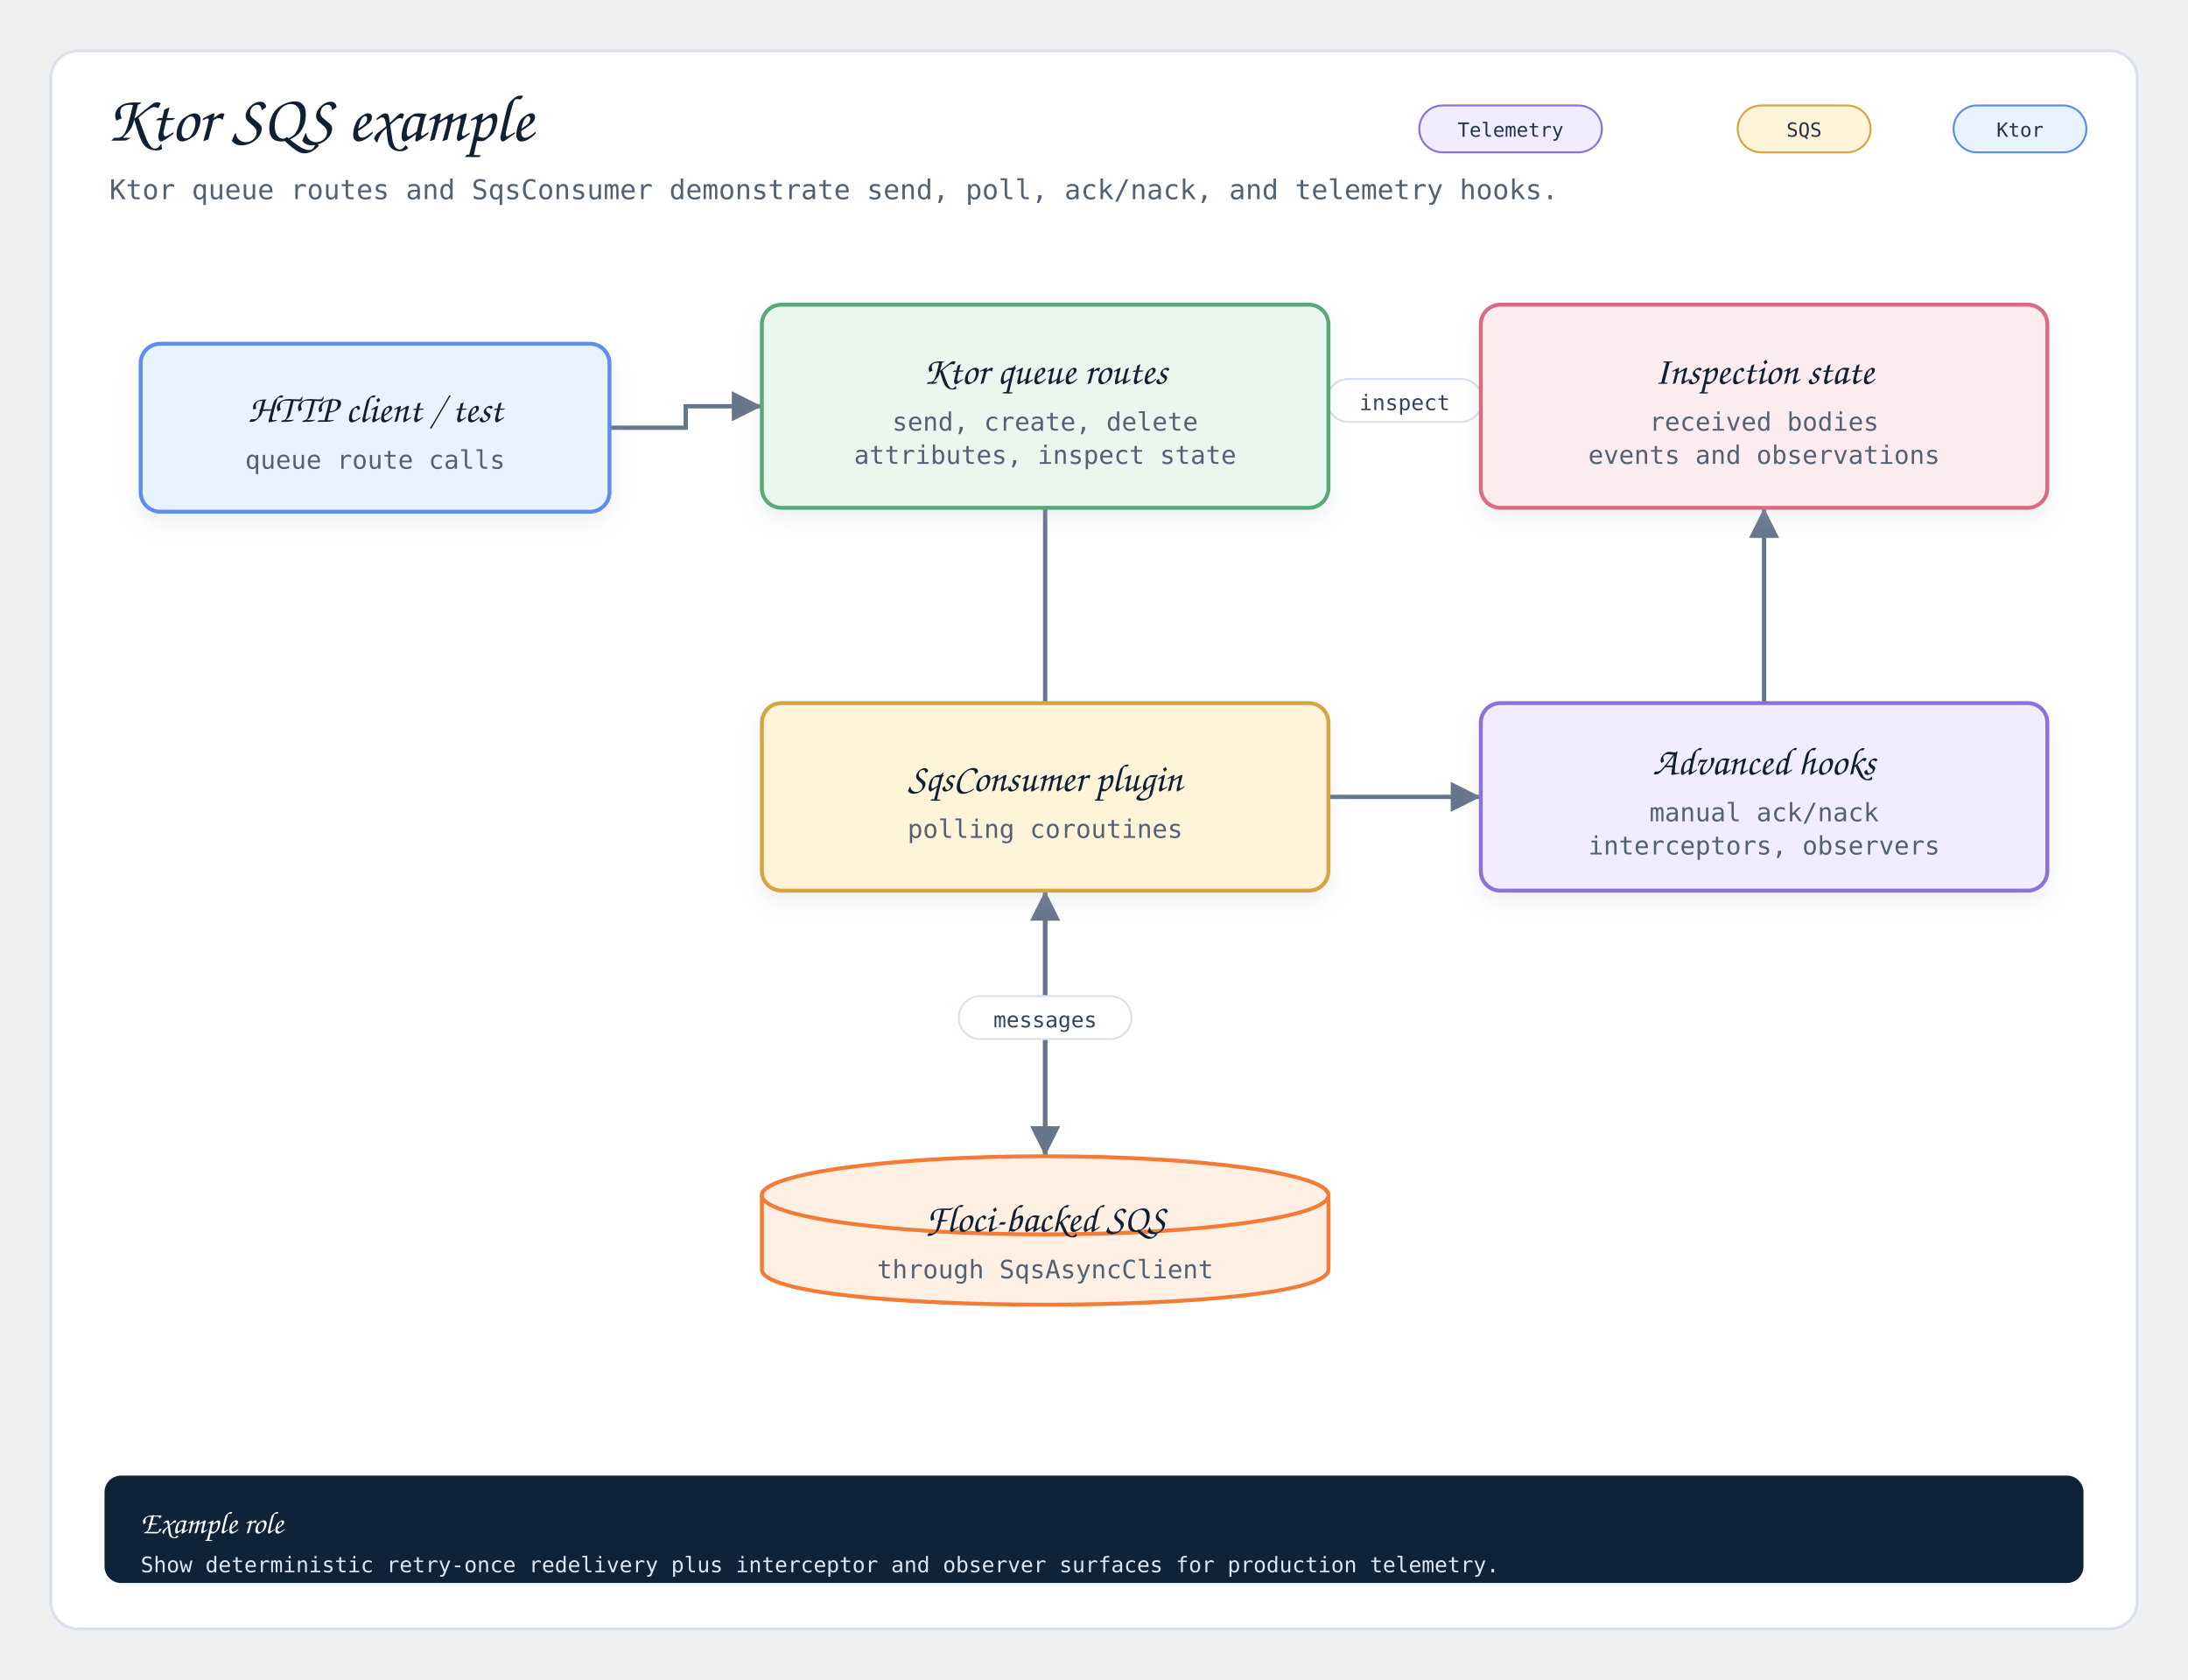
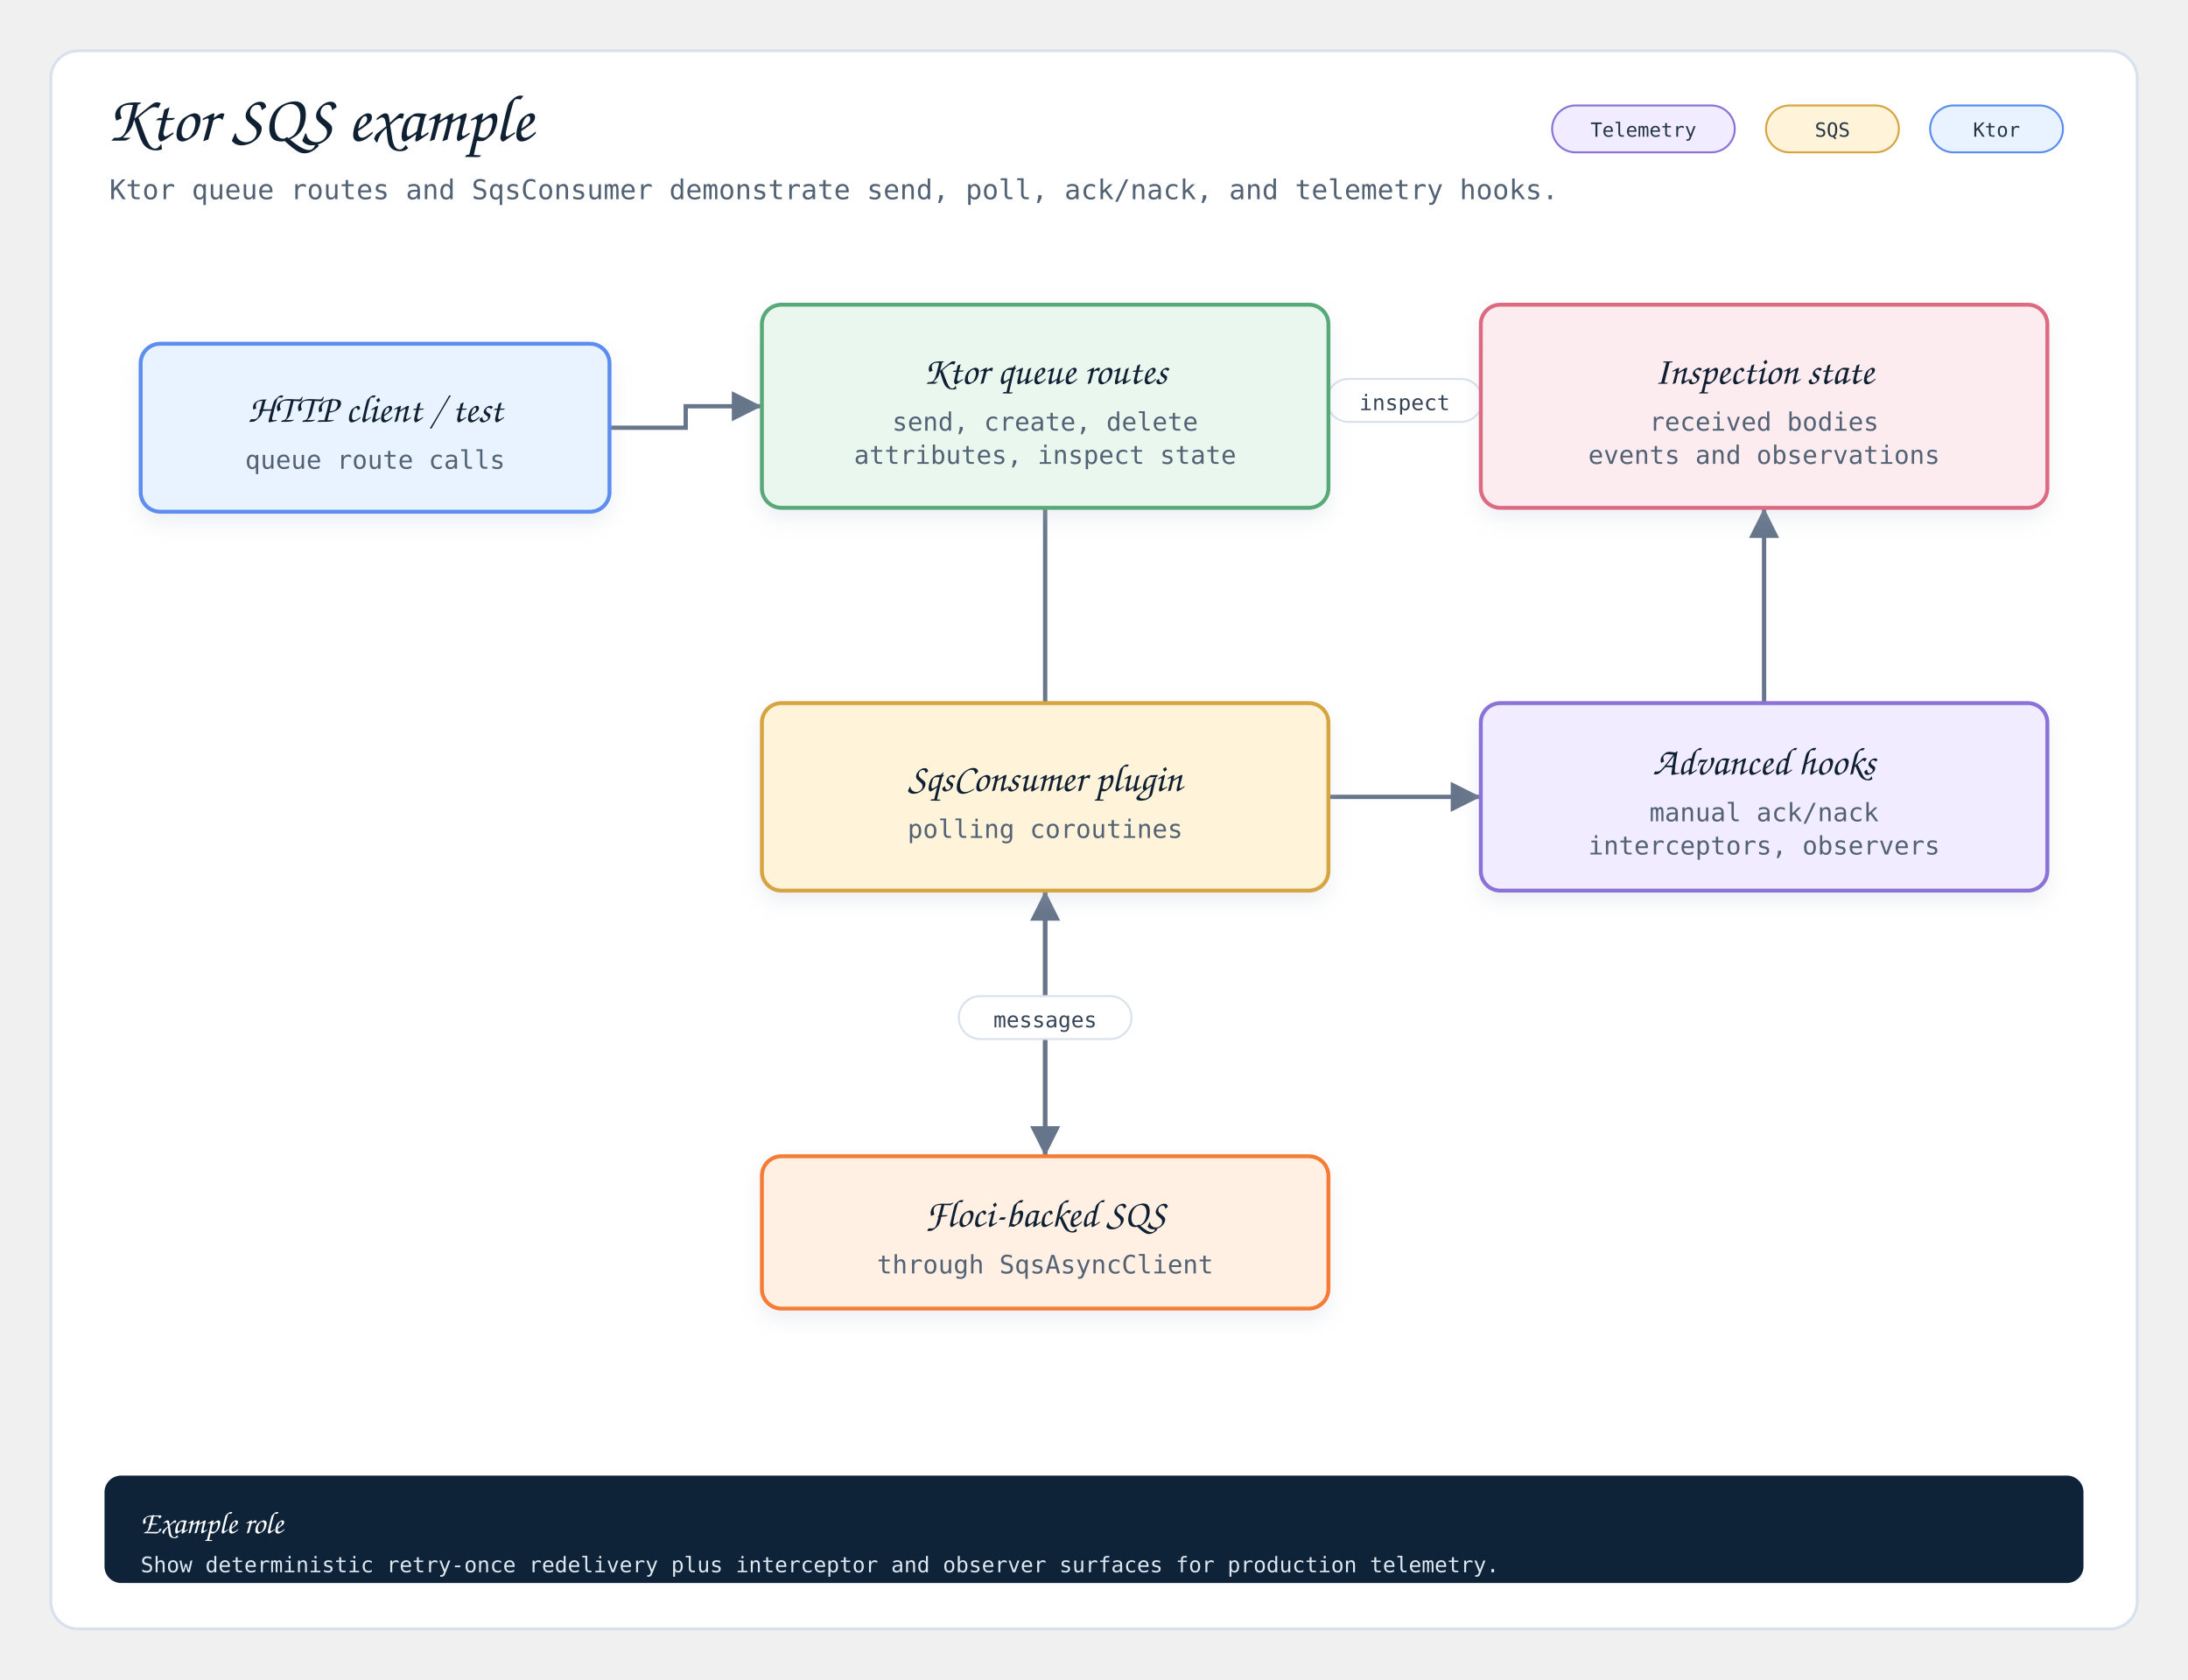
<svg xmlns="http://www.w3.org/2000/svg" width="1120" height="860" viewBox="0 0 1120 860" role="img" aria-label="Ktor SQS example">
  <defs>
    <marker id="arrow" markerWidth="9" markerHeight="9" refX="8" refY="4.5" orient="auto" markerUnits="strokeWidth">
      <path d="M1,1 L8,4.5 L1,8 Z" fill="#66758A" />
    </marker>
    <filter id="shadow" x="-10%" y="-10%" width="120%" height="130%">
      <feDropShadow dx="0" dy="5" stdDeviation="5" flood-color="#AAB7C6" flood-opacity="0.20" />
    </filter>
  </defs>
  <style>
  svg{background:#F5F7FA}
  .frame{fill:#FFFFFF;stroke:#D9E2EC;stroke-width:1.5}
  .title{font-family:"Architects Daughter","Comic Sans MS",cursive;font-size:34px;fill:#102033}
  .subtitle,.detail,.footer-detail{font-family:"Comic Mono","SFMono-Regular",Menlo,monospace;fill:#526274}
  .subtitle{font-size:14px}
  .card-title{font-family:"Architects Daughter","Comic Sans MS",cursive;font-size:20px;fill:#102033}
  .detail{font-size:13px}
  .chip{font-family:"Comic Mono","SFMono-Regular",Menlo,monospace;font-size:10px;fill:#243447}
  .card{stroke-width:2;filter:url(#shadow)}
  .edge{fill:none;stroke-width:2.2;marker-end:url(#arrow)}
  .edge-label{font-family:"Comic Mono","SFMono-Regular",Menlo,monospace;font-size:11px;fill:#344456}
  .label-bg{fill:#FFFFFF;stroke:#D9E2EC}
  .footer{fill:#0E2238;stroke:#0E2238}
  .footer-title{font-family:"Architects Daughter","Comic Sans MS",cursive;font-size:16px;fill:#FFFFFF}
  .footer-detail{font-size:11px;fill:#DDE7F2}
</style>
  <rect x="26" y="26" width="1068" height="808" rx="14" class="frame" />
  <text class="title" x="54" y="72">Ktor SQS example</text>
  <text class="subtitle" x="56" y="102">Ktor queue routes and SqsConsumer demonstrate send, poll, ack/nack, and telemetry hooks.</text>
-   <rect x="1000" y="54" width="68" height="24" rx="12" fill="#E8F3FF" stroke="#5B8DEF" />
-   <text class="chip" x="1034" y="70" text-anchor="middle">Ktor</text>
-   <rect x="889.5" y="54" width="68" height="24" rx="12" fill="#FFF3D9" stroke="#D6A441" />
-   <text class="chip" x="923.5" y="70" text-anchor="middle">SQS</text>
-   <rect x="726.5" y="54" width="93.5" height="24" rx="12" fill="#F1ECFF" stroke="#8A72D6" />
-   <text class="chip" x="773.25" y="70" text-anchor="middle">Telemetry</text>
+   <rect x="988" y="54" width="68" height="24" rx="12" fill="#E8F3FF" stroke="#5B8DEF" />
+   <text class="chip" x="1022" y="70" text-anchor="middle">Ktor</text>
+   <rect x="904" y="54" width="68" height="24" rx="12" fill="#FFF3D9" stroke="#D6A441" />
+   <text class="chip" x="938" y="70" text-anchor="middle">SQS</text>
+   <rect x="794.5" y="54" width="93.5" height="24" rx="12" fill="#F1ECFF" stroke="#8A72D6" />
+   <text class="chip" x="841.25" y="70" text-anchor="middle">Telemetry</text>
  <g>
    <g>
      <path class="edge" d="M312 219 L351 219 L351 208 L390 208" stroke="#66758A" />
    </g>
    <g>
      <path class="edge" d="M535 260 L535 426 L535 426 L535 592" stroke="#66758A" />
      <rect class="label-bg" x="495.2" y="412" width="79.6" height="22" rx="11" />
      <text class="edge-label" x="535" y="428" text-anchor="middle">publish</text>
    </g>
    <g>
      <path class="edge" d="M535 592 L535 524 L535 524 L535 456" stroke="#66758A" />
      <rect class="label-bg" x="490.8" y="510" width="88.4" height="22" rx="11" />
      <text class="edge-label" x="535" y="526" text-anchor="middle">messages</text>
    </g>
    <g>
      <path class="edge" d="M680 408 L719 408 L719 408 L758 408" stroke="#66758A" />
    </g>
    <g>
      <path class="edge" d="M903 360 L903 310 L903 310 L903 260" stroke="#66758A" />
    </g>
    <g>
      <path class="edge" d="M680 208 L719 208 L719 208 L758 208" stroke="#66758A" />
      <rect class="label-bg" x="679.2" y="194" width="79.6" height="22" rx="11" />
      <text class="edge-label" x="719" y="210" text-anchor="middle">inspect</text>
    </g>
  </g>
  <g id="client">
    <rect class="card" x="72" y="176" width="240" height="86" rx="10" fill="#E8F3FF" stroke="#5B8DEF" />
    <text class="card-title" x="192" y="216" text-anchor="middle">HTTP client / test</text>
    <text class="detail" x="192" y="240" text-anchor="middle">queue route calls</text>
  </g>
  <g id="routes">
    <rect class="card" x="390" y="156" width="290" height="104" rx="10" fill="#EAF7EF" stroke="#58A978" />
    <text class="card-title" x="535" y="196.5" text-anchor="middle">Ktor queue routes</text>
    <text class="detail" x="535" y="220.5" text-anchor="middle">send, create, delete</text>
    <text class="detail" x="535" y="237.5" text-anchor="middle">attributes, inspect state</text>
  </g>
  <g id="plugin">
    <rect class="card" x="390" y="360" width="290" height="96" rx="10" fill="#FFF3D9" stroke="#D6A441" />
    <text class="card-title" x="535" y="405" text-anchor="middle">SqsConsumer plugin</text>
    <text class="detail" x="535" y="429" text-anchor="middle">polling coroutines</text>
  </g>
  <g id="hooks">
    <rect class="card" x="758" y="360" width="290" height="96" rx="10" fill="#F1ECFF" stroke="#8A72D6" />
    <text class="card-title" x="903" y="396.5" text-anchor="middle">Advanced hooks</text>
    <text class="detail" x="903" y="420.5" text-anchor="middle">manual ack/nack</text>
    <text class="detail" x="903" y="437.5" text-anchor="middle">interceptors, observers</text>
  </g>
  <g id="store">
    <rect class="card" x="758" y="156" width="290" height="104" rx="10" fill="#FDECEF" stroke="#DC6B82" />
    <text class="card-title" x="903" y="196.5" text-anchor="middle">Inspection state</text>
    <text class="detail" x="903" y="220.5" text-anchor="middle">received bodies</text>
    <text class="detail" x="903" y="237.5" text-anchor="middle">events and observations</text>
  </g>
  <g id="sqs">
-     <path d="M390 612 C390 588,680 588,680 612 L680 650 C680 674,390 674,390 650 Z" fill="#FFF0E3" stroke="#F47B36" stroke-width="2" />
-     <ellipse cx="535" cy="612" rx="145" ry="20" fill="#FFF0E3" stroke="#F47B36" stroke-width="2" />
-     <text class="card-title" x="535" y="630.5" text-anchor="middle">Floci-backed SQS</text>
-     <text class="detail" x="535" y="654.5" text-anchor="middle">through SqsAsyncClient</text>
+     <rect class="card" x="390" y="592" width="290" height="78" rx="10" fill="#FFF0E3" stroke="#F47B36" />
+     <text class="card-title" x="535" y="628" text-anchor="middle">Floci-backed SQS</text>
+     <text class="detail" x="535" y="652" text-anchor="middle">through SqsAsyncClient</text>
  </g>
  <rect class="footer" x="54" y="756" width="1012" height="54" rx="8" />
  <text class="footer-title" x="72" y="785">Example role</text>
  <text class="footer-detail" x="72" y="805">Show deterministic retry-once redelivery plus interceptor and observer surfaces for production telemetry.</text>
</svg>
